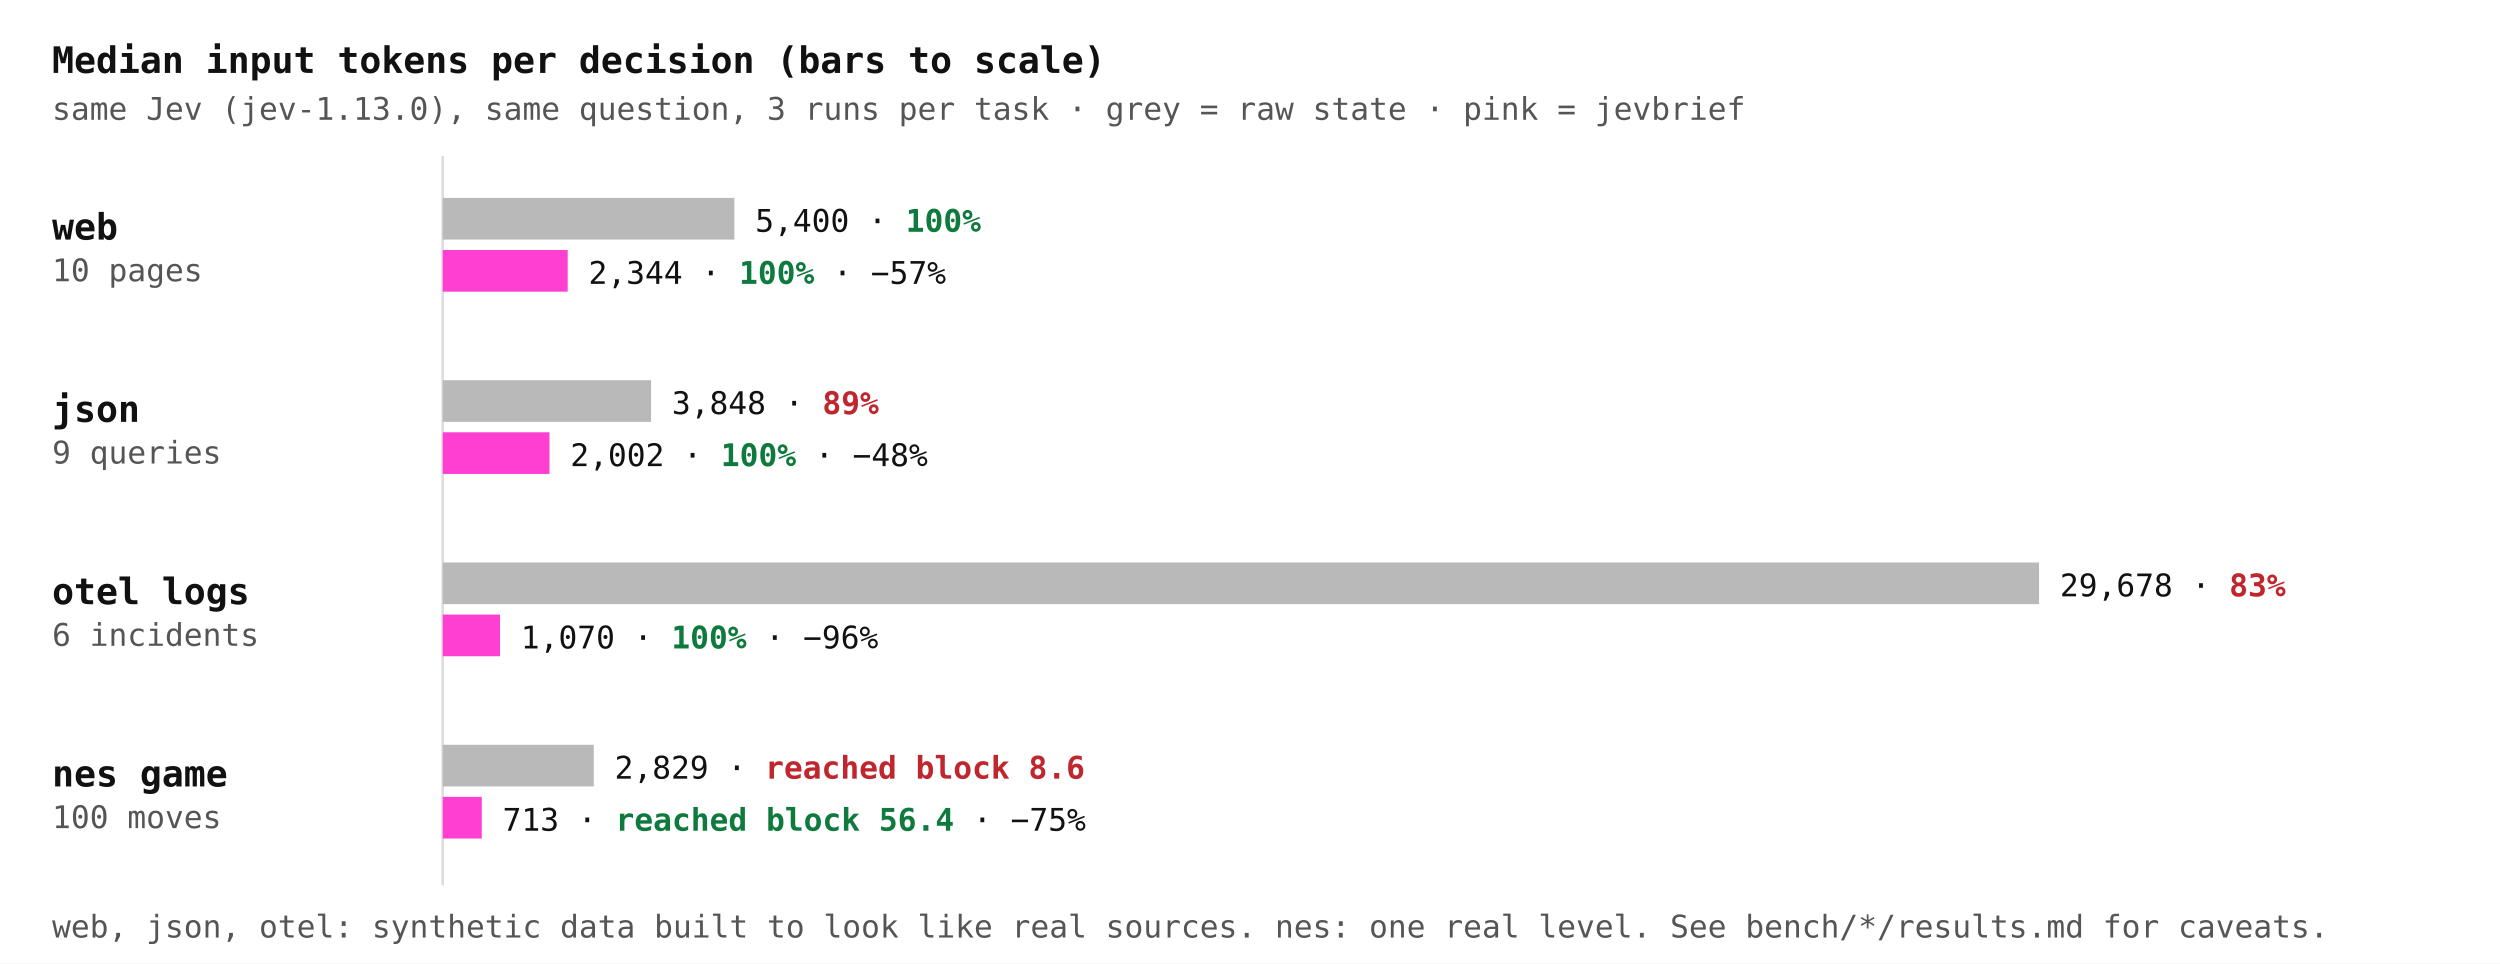
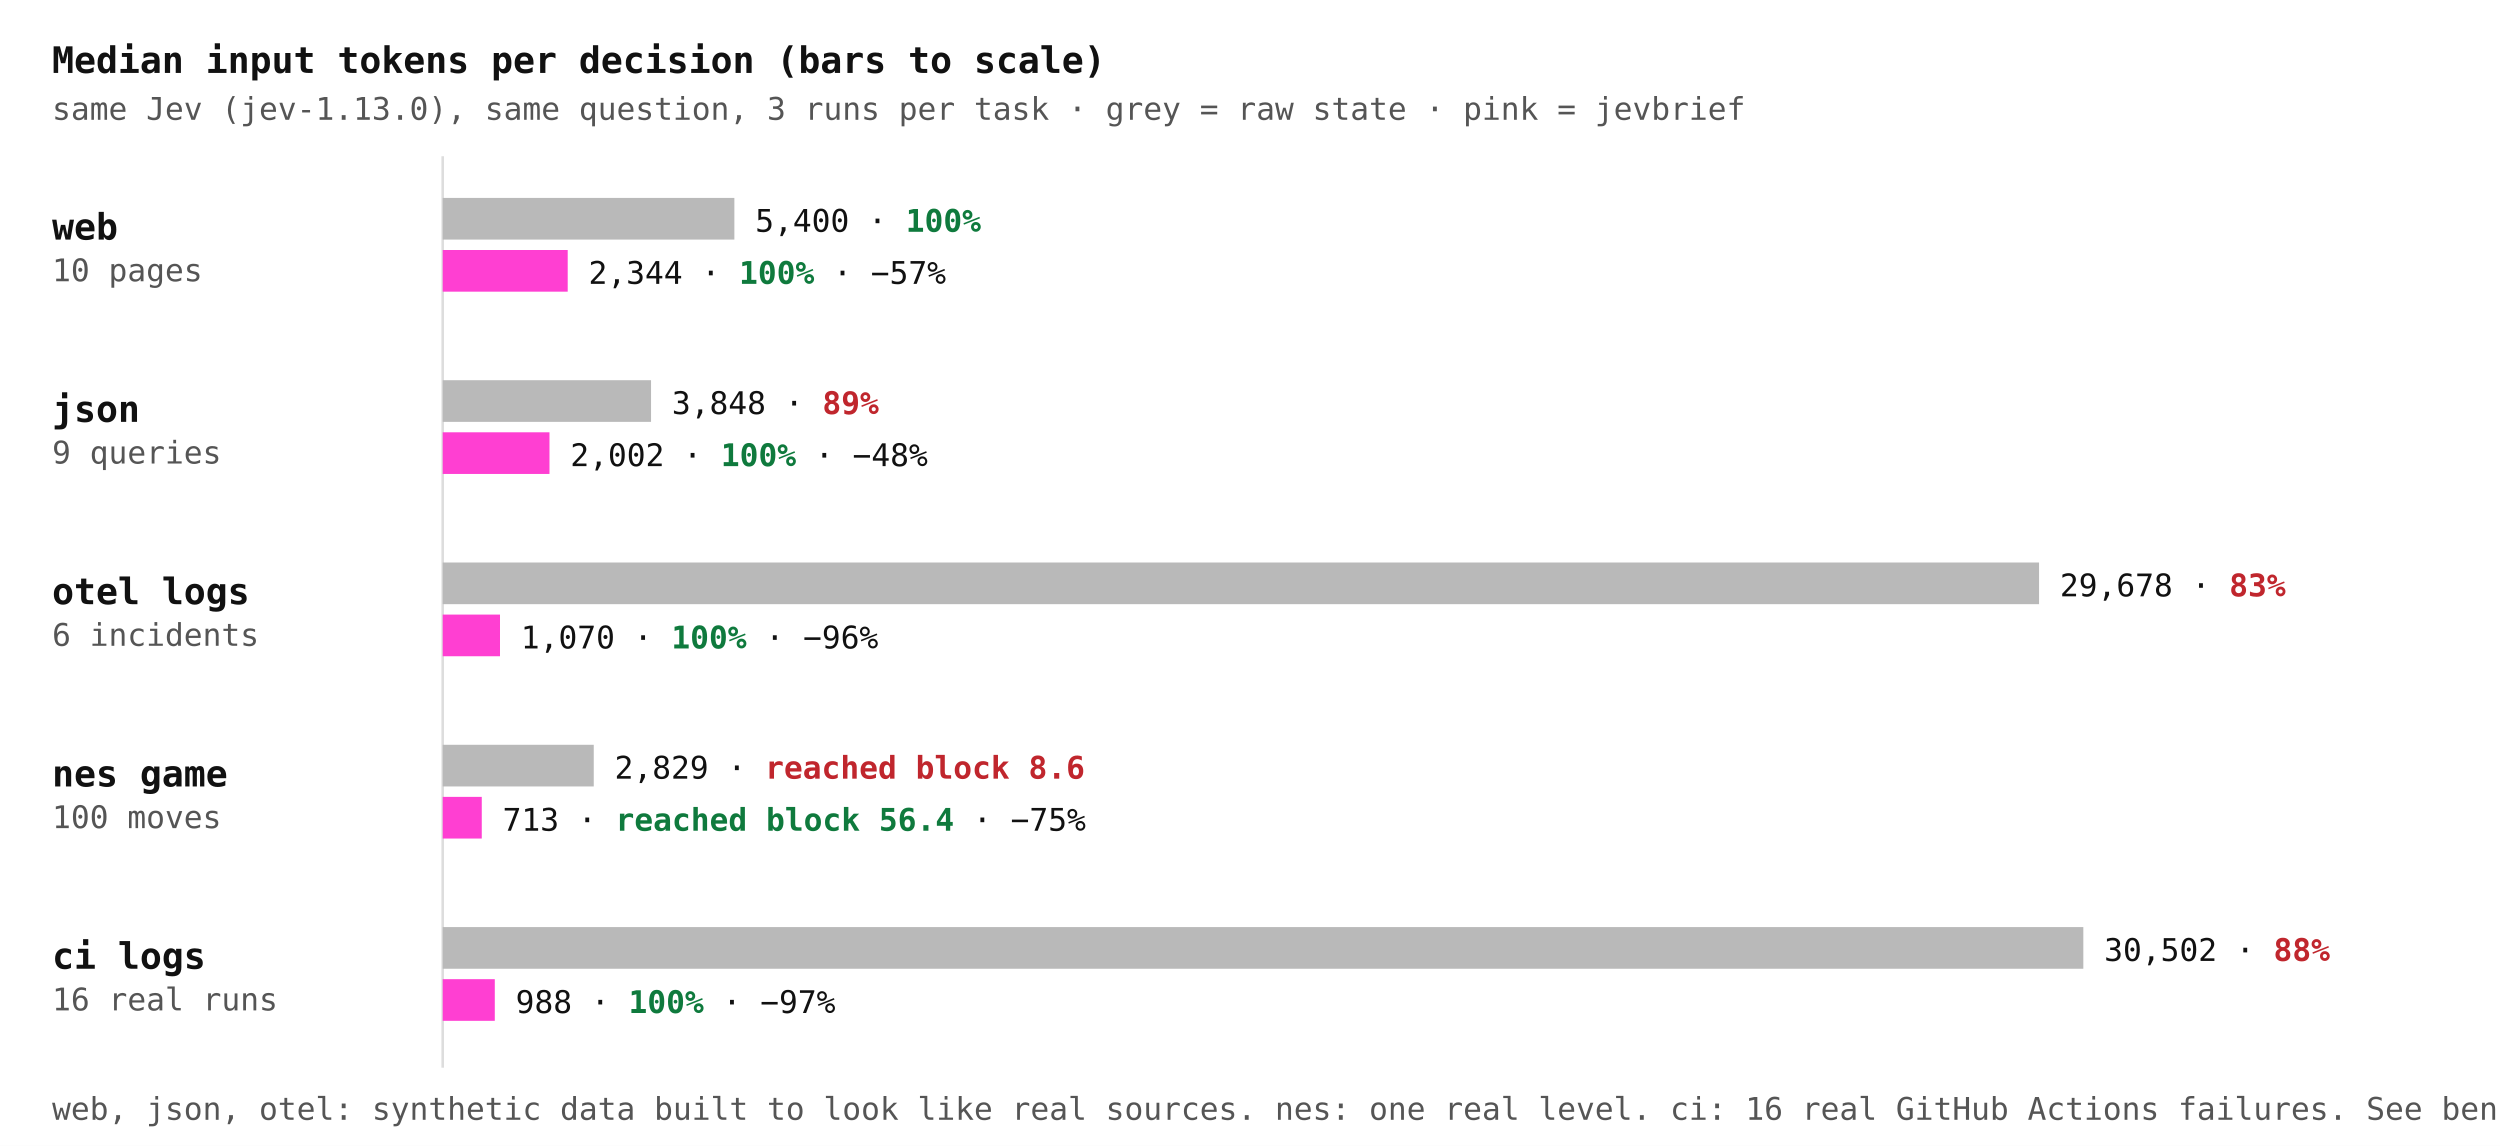
- <svg xmlns="http://www.w3.org/2000/svg" viewBox="0 0 960 370" width="960" height="370" font-family="Consolas, 'Cascadia Mono', ui-monospace, monospace">
+ <svg xmlns="http://www.w3.org/2000/svg" viewBox="0 0 960 440" width="960" height="440" font-family="Consolas, 'Cascadia Mono', ui-monospace, monospace">
  <style>
    .bg { fill: #ffffff; }
    .t { fill: #111; font-size: 14px; font-weight: 700; }
    .m { fill: #555; font-size: 12px; }
    .raw { fill: #b9b9b9; }
    .jb { fill: #ff3fd2; }
    .v { fill: #111; font-size: 12px; }
    .acc { font-size: 12px; font-weight: 700; fill: #0f7a3d; }
    .accbad { font-size: 12px; font-weight: 700; fill: #c0262d; }
    .grid { stroke: #ddd; stroke-width: 1; }
    @media (prefers-color-scheme: dark) {
      .bg { fill: #0e0e10; } .t, .v { fill: #ececec; } .m { fill: #9a9aa0; }
      .raw { fill: #4a4a52; } .grid { stroke: #2c2c31; } .acc { fill: #5fd18e; } .accbad { fill: #ff7a73; }
    }
    .grow { transform-box: fill-box; transform-origin: left; animation: grow 7s infinite cubic-bezier(.2,.8,.2,1); }
-     .d2 { animation-delay: .3s; } .d3 { animation-delay: .6s; } .d4 { animation-delay: .9s; }
+     .d2 { animation-delay: .3s; } .d3 { animation-delay: .6s; } .d4 { animation-delay: .9s; } .d5 { animation-delay: 1.2s; }
    @keyframes grow { 0% { transform: scaleX(0); } 20%, 90% { transform: scaleX(1); } 100% { transform: scaleX(0); } }
  </style>
-   <rect class="bg" width="960" height="370" />
+   <rect class="bg" width="960" height="440" />
  <text class="t" x="20" y="28">Median input tokens per decision (bars to scale)</text>
  <text class="m" x="20" y="46">same Jev (jev-1.13.0), same question, 3 runs per task · grey = raw state · pink = jevbrief</text>
-   <line class="grid" x1="170" y1="60" x2="170" y2="340" />
+   <line class="grid" x1="170" y1="60" x2="170" y2="410" />
  <text class="t" x="20" y="92">web</text>
  <text class="m" x="20" y="108">10 pages</text>
  <rect class="raw grow" x="170" y="76" width="112" height="16" />
  <text class="v" x="290" y="89">5,400 · <tspan class="acc">100%</tspan>
  </text>
  <rect class="jb grow" x="170" y="96" width="48" height="16" />
  <text class="v" x="226" y="109">2,344 · <tspan class="acc">100%</tspan> · −57%</text>
  <text class="t" x="20" y="162">json</text>
  <text class="m" x="20" y="178">9 queries</text>
  <rect class="raw grow d2" x="170" y="146" width="80" height="16" />
  <text class="v" x="258" y="159">3,848 · <tspan class="accbad">89%</tspan>
  </text>
  <rect class="jb grow d2" x="170" y="166" width="41" height="16" />
  <text class="v" x="219" y="179">2,002 · <tspan class="acc">100%</tspan> · −48%</text>
  <text class="t" x="20" y="232">otel logs</text>
  <text class="m" x="20" y="248">6 incidents</text>
  <rect class="raw grow d3" x="170" y="216" width="613" height="16" />
  <text class="v" x="791" y="229">29,678 · <tspan class="accbad">83%</tspan>
  </text>
  <rect class="jb grow d3" x="170" y="236" width="22" height="16" />
  <text class="v" x="200" y="249">1,070 · <tspan class="acc">100%</tspan> · −96%</text>
  <text class="t" x="20" y="302">nes game</text>
  <text class="m" x="20" y="318">100 moves</text>
  <rect class="raw grow d4" x="170" y="286" width="58" height="16" />
  <text class="v" x="236" y="299">2,829 · <tspan class="accbad">reached block 8.6</tspan>
  </text>
  <rect class="jb grow d4" x="170" y="306" width="15" height="16" />
  <text class="v" x="193" y="319">713 · <tspan class="acc">reached block 56.4</tspan> · −75%</text>
-   <text class="m" x="20" y="360">web, json, otel: synthetic data built to look like real sources. nes: one real level. See bench/*/results.md for caveats.</text>
+   <text class="t" x="20" y="372">ci logs</text>
+   <text class="m" x="20" y="388">16 real runs</text>
+   <rect class="raw grow d5" x="170" y="356" width="630" height="16" />
+   <text class="v" x="808" y="369">30,502 · <tspan class="accbad">88%</tspan>
+   </text>
+   <rect class="jb grow d5" x="170" y="376" width="20" height="16" />
+   <text class="v" x="198" y="389">988 · <tspan class="acc">100%</tspan> · −97%</text>
+   <text class="m" x="20" y="430">web, json, otel: synthetic data built to look like real sources. nes: one real level. ci: 16 real GitHub Actions failures. See bench/*/results.md.</text>
</svg>
